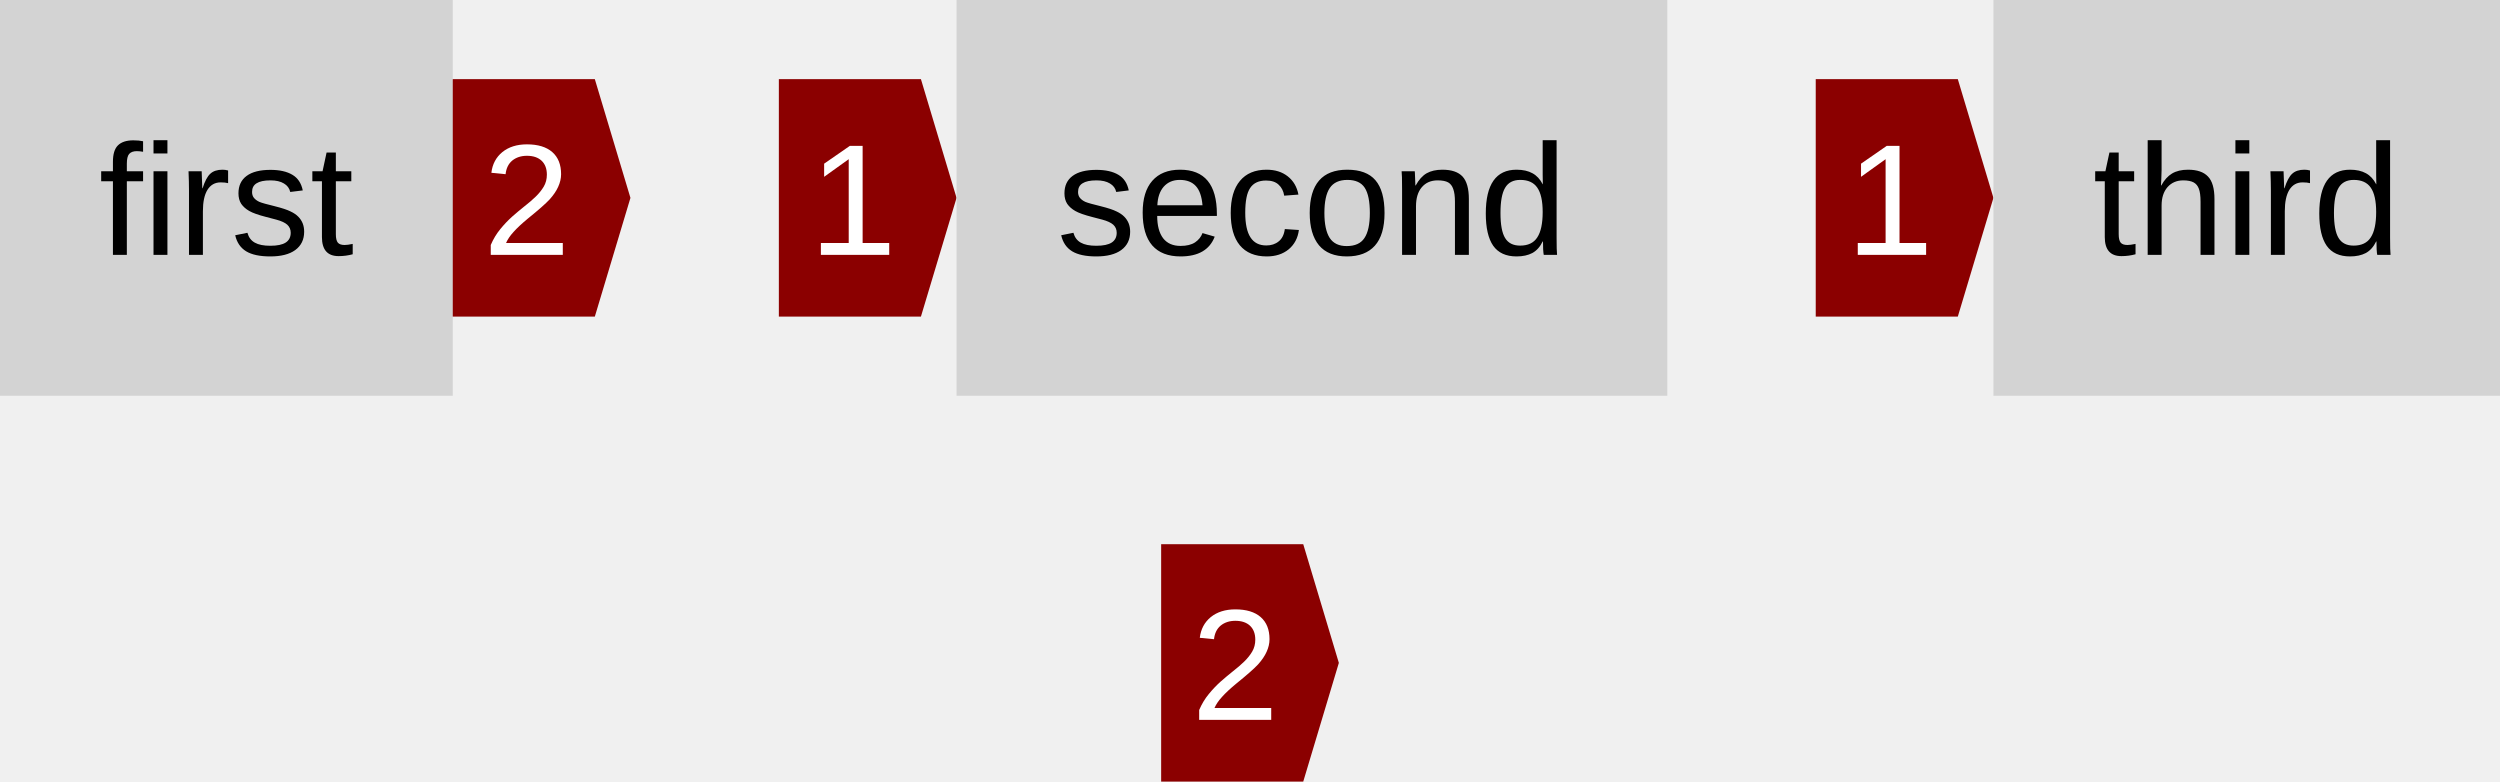
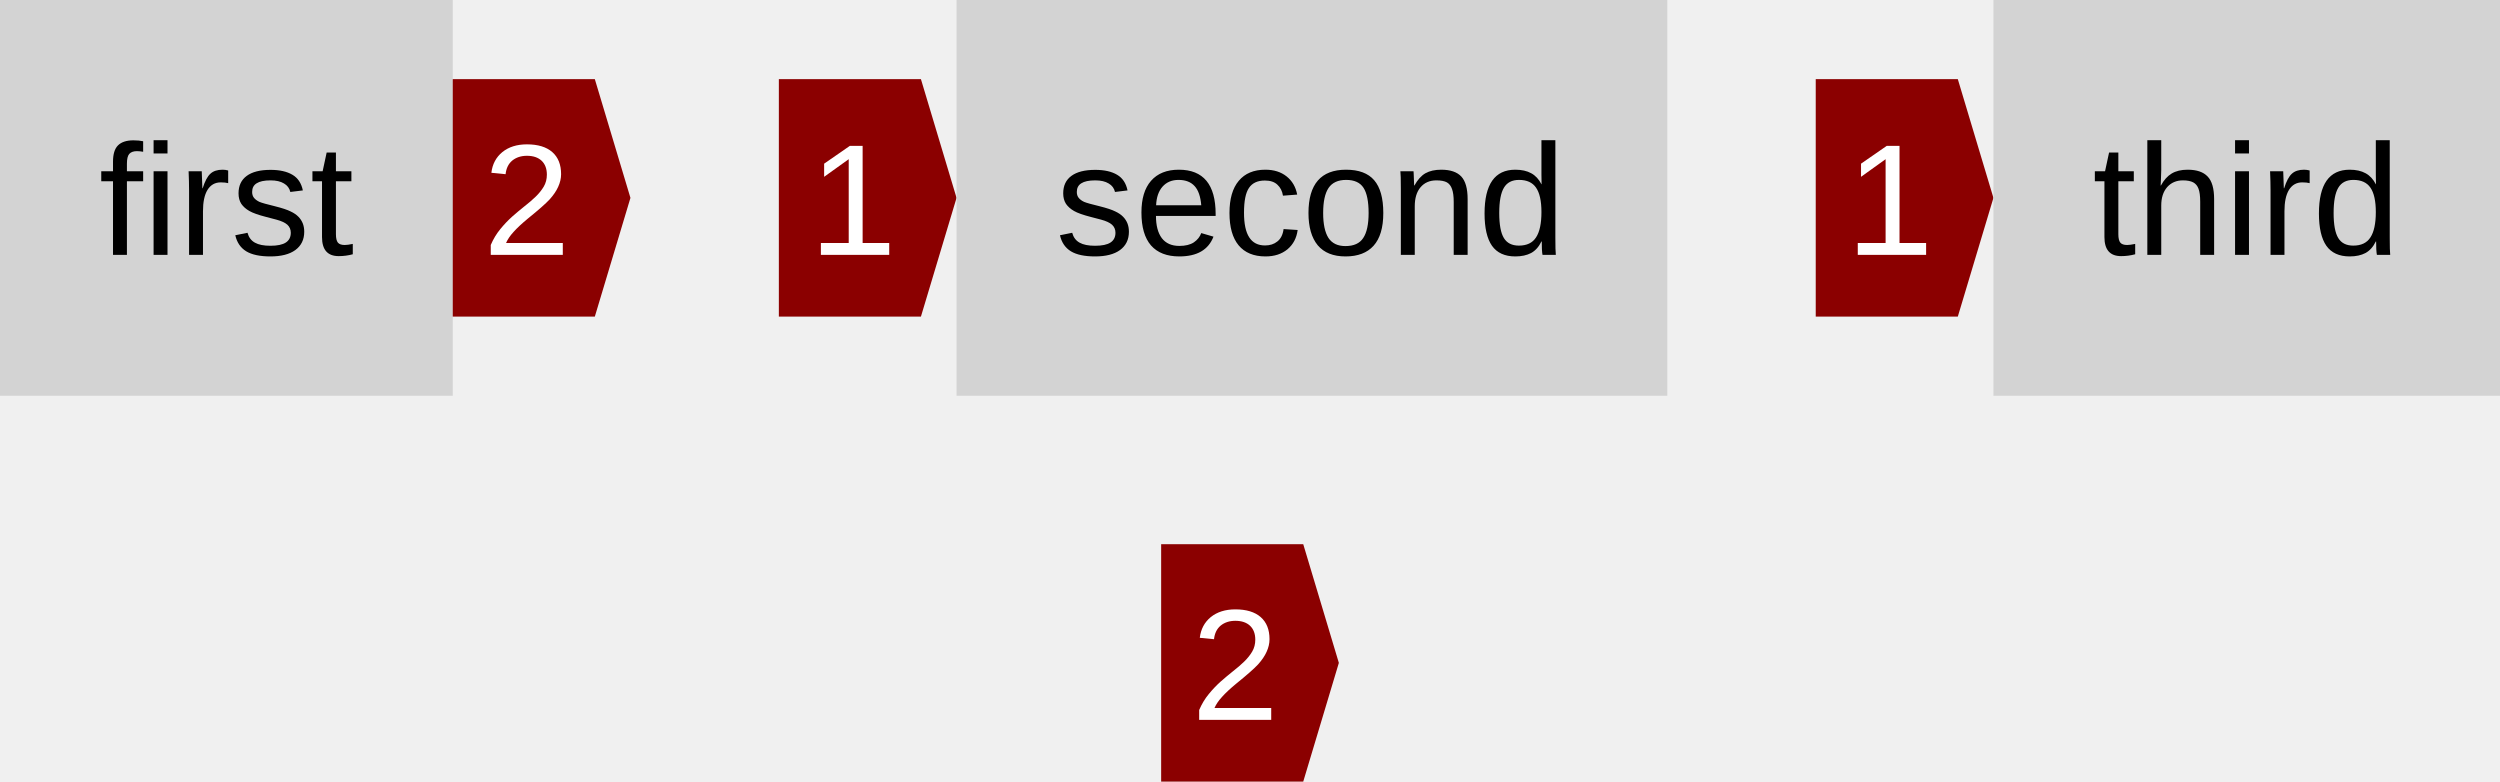
<svg xmlns="http://www.w3.org/2000/svg" height="79" width="252.68">
  <defs>
-     <style type="text/css">text{font-family:arial;font-size:16px;text-anchor:middle}g.anonymous text{font-style:italic}g.parent&gt;rect{fill:none;stroke:gray}g.item&gt;rect{fill:lightgray}g.dependency&gt;text{fill:white}</style>
+     <style type="text/css">text{font-family:arial;font-size:16px}g.anonymous text{font-style:italic}g.parent&gt;rect{fill:none;stroke:gray}g.item&gt;rect{fill:lightgray}g.dependency&gt;text{fill:white;text-anchor:middle}</style>
  </defs>
  <symbol id="down-arrow" preserveAspectRatio="xMidYMax slice" viewBox="0,0,1,1">
    <polygon fill="darkgreen" points="0,0.85 0,0 1,0 1,0.85 0.5,1" />
  </symbol>
  <symbol id="right-arrow" preserveAspectRatio="xMaxYMid slice" viewBox="0,0,1,1">
    <polygon fill="darkred" points="0.85,0 0,0 0,1 0.85,1 1,0.5" />
  </symbol>
  <symbol id="up-arrow" preserveAspectRatio="xMidYMin slice" viewBox="0,0,1,1">
    <polygon fill="darkred" points="0,0.15 0,1 1,1 1,0.15 0.5,0" />
  </symbol>
  <g class="item">
    <rect height="40" width="45.76" />
-     <text x="22.88" y="25.76">first</text>
+     <text x="10" y="25.76">first</text>
  </g>
  <g class="dependency">
    <use href="#right-arrow" height="24" width="17.96" x="45.76" y="8" />
    <text x="53.24" y="25.76">2</text>
  </g>
  <g class="dependency">
    <use href="#right-arrow" height="24" width="17.96" x="78.72" y="8" />
    <text x="86.2" y="25.76">1</text>
  </g>
  <g class="item">
    <rect height="40" width="71.84" x="96.68" />
-     <text x="132.6" y="25.76">second</text>
+     <text x="106.68" y="25.76">second</text>
  </g>
  <g class="dependency">
    <use href="#right-arrow" height="24" width="17.96" x="183.52" y="8" />
    <text x="191" y="25.76">1</text>
  </g>
  <g class="item">
    <rect height="40" width="51.2" x="201.48" />
-     <text x="227.08" y="25.76">third</text>
+     <text x="211.48" y="25.76">third</text>
  </g>
  <g class="dependency">
    <use href="#right-arrow" height="24" width="17.96" x="117.36" y="55" />
    <text x="124.84" y="72.76">2</text>
  </g>
</svg>
